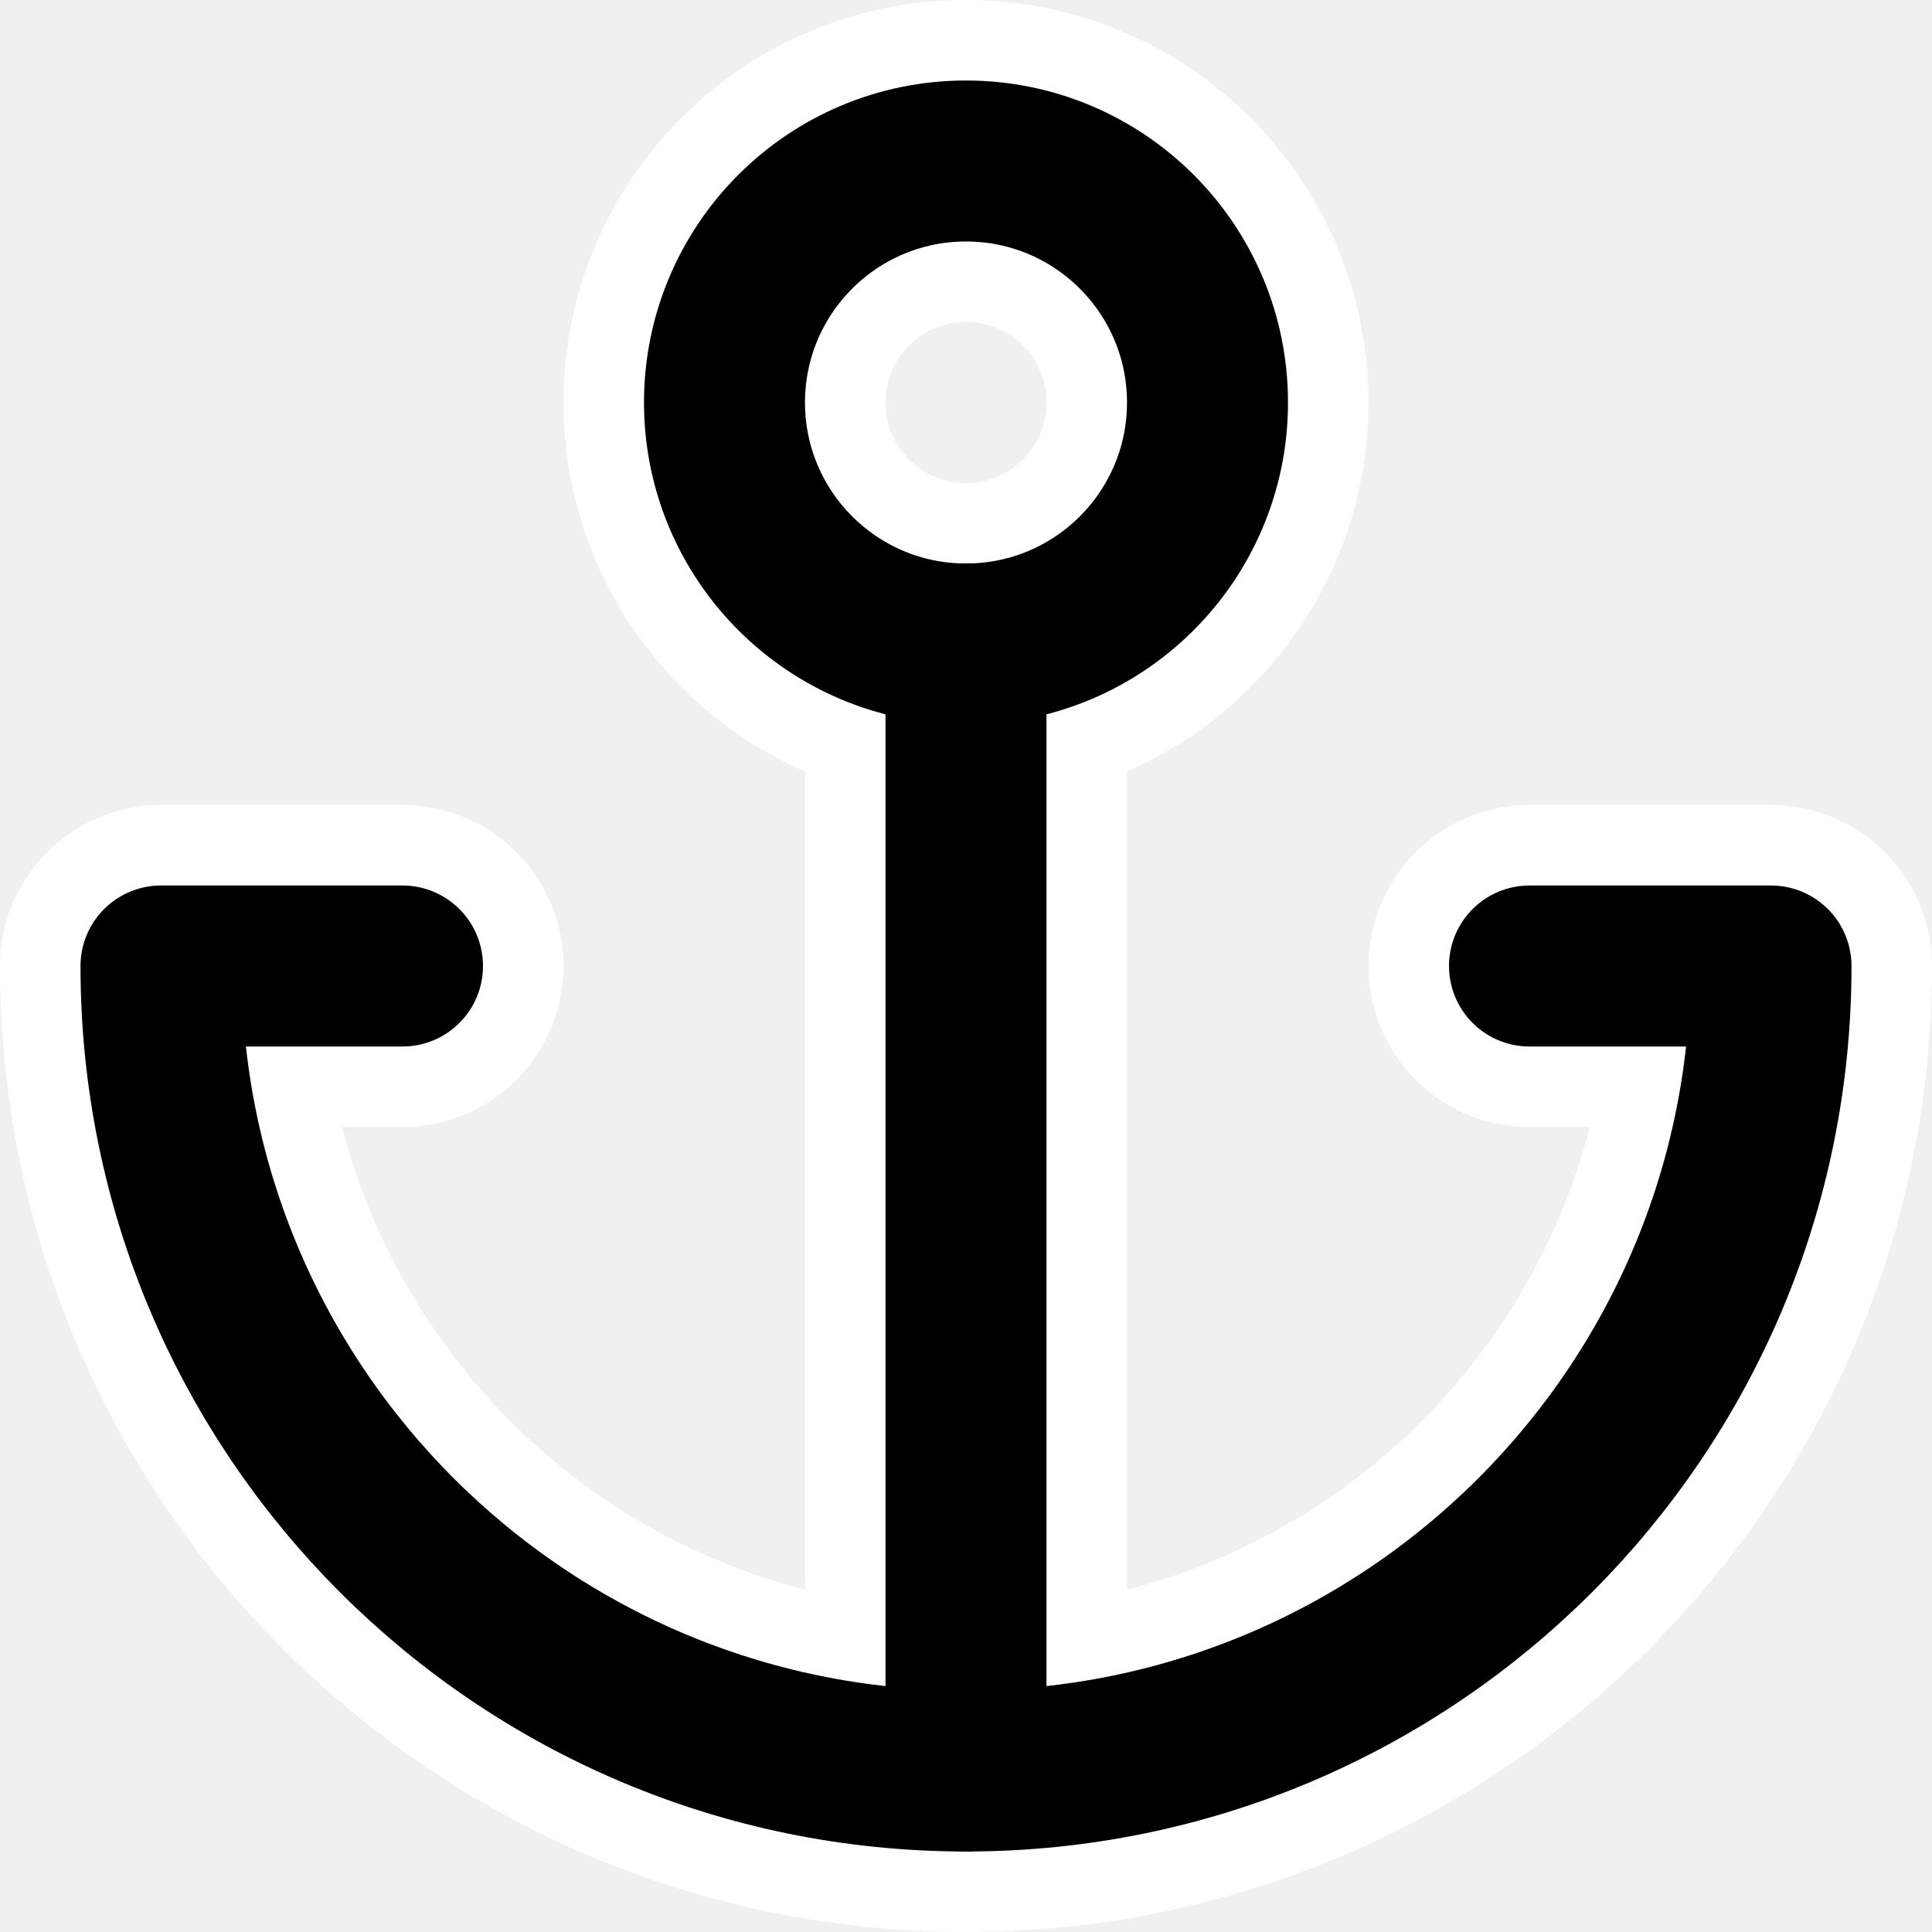
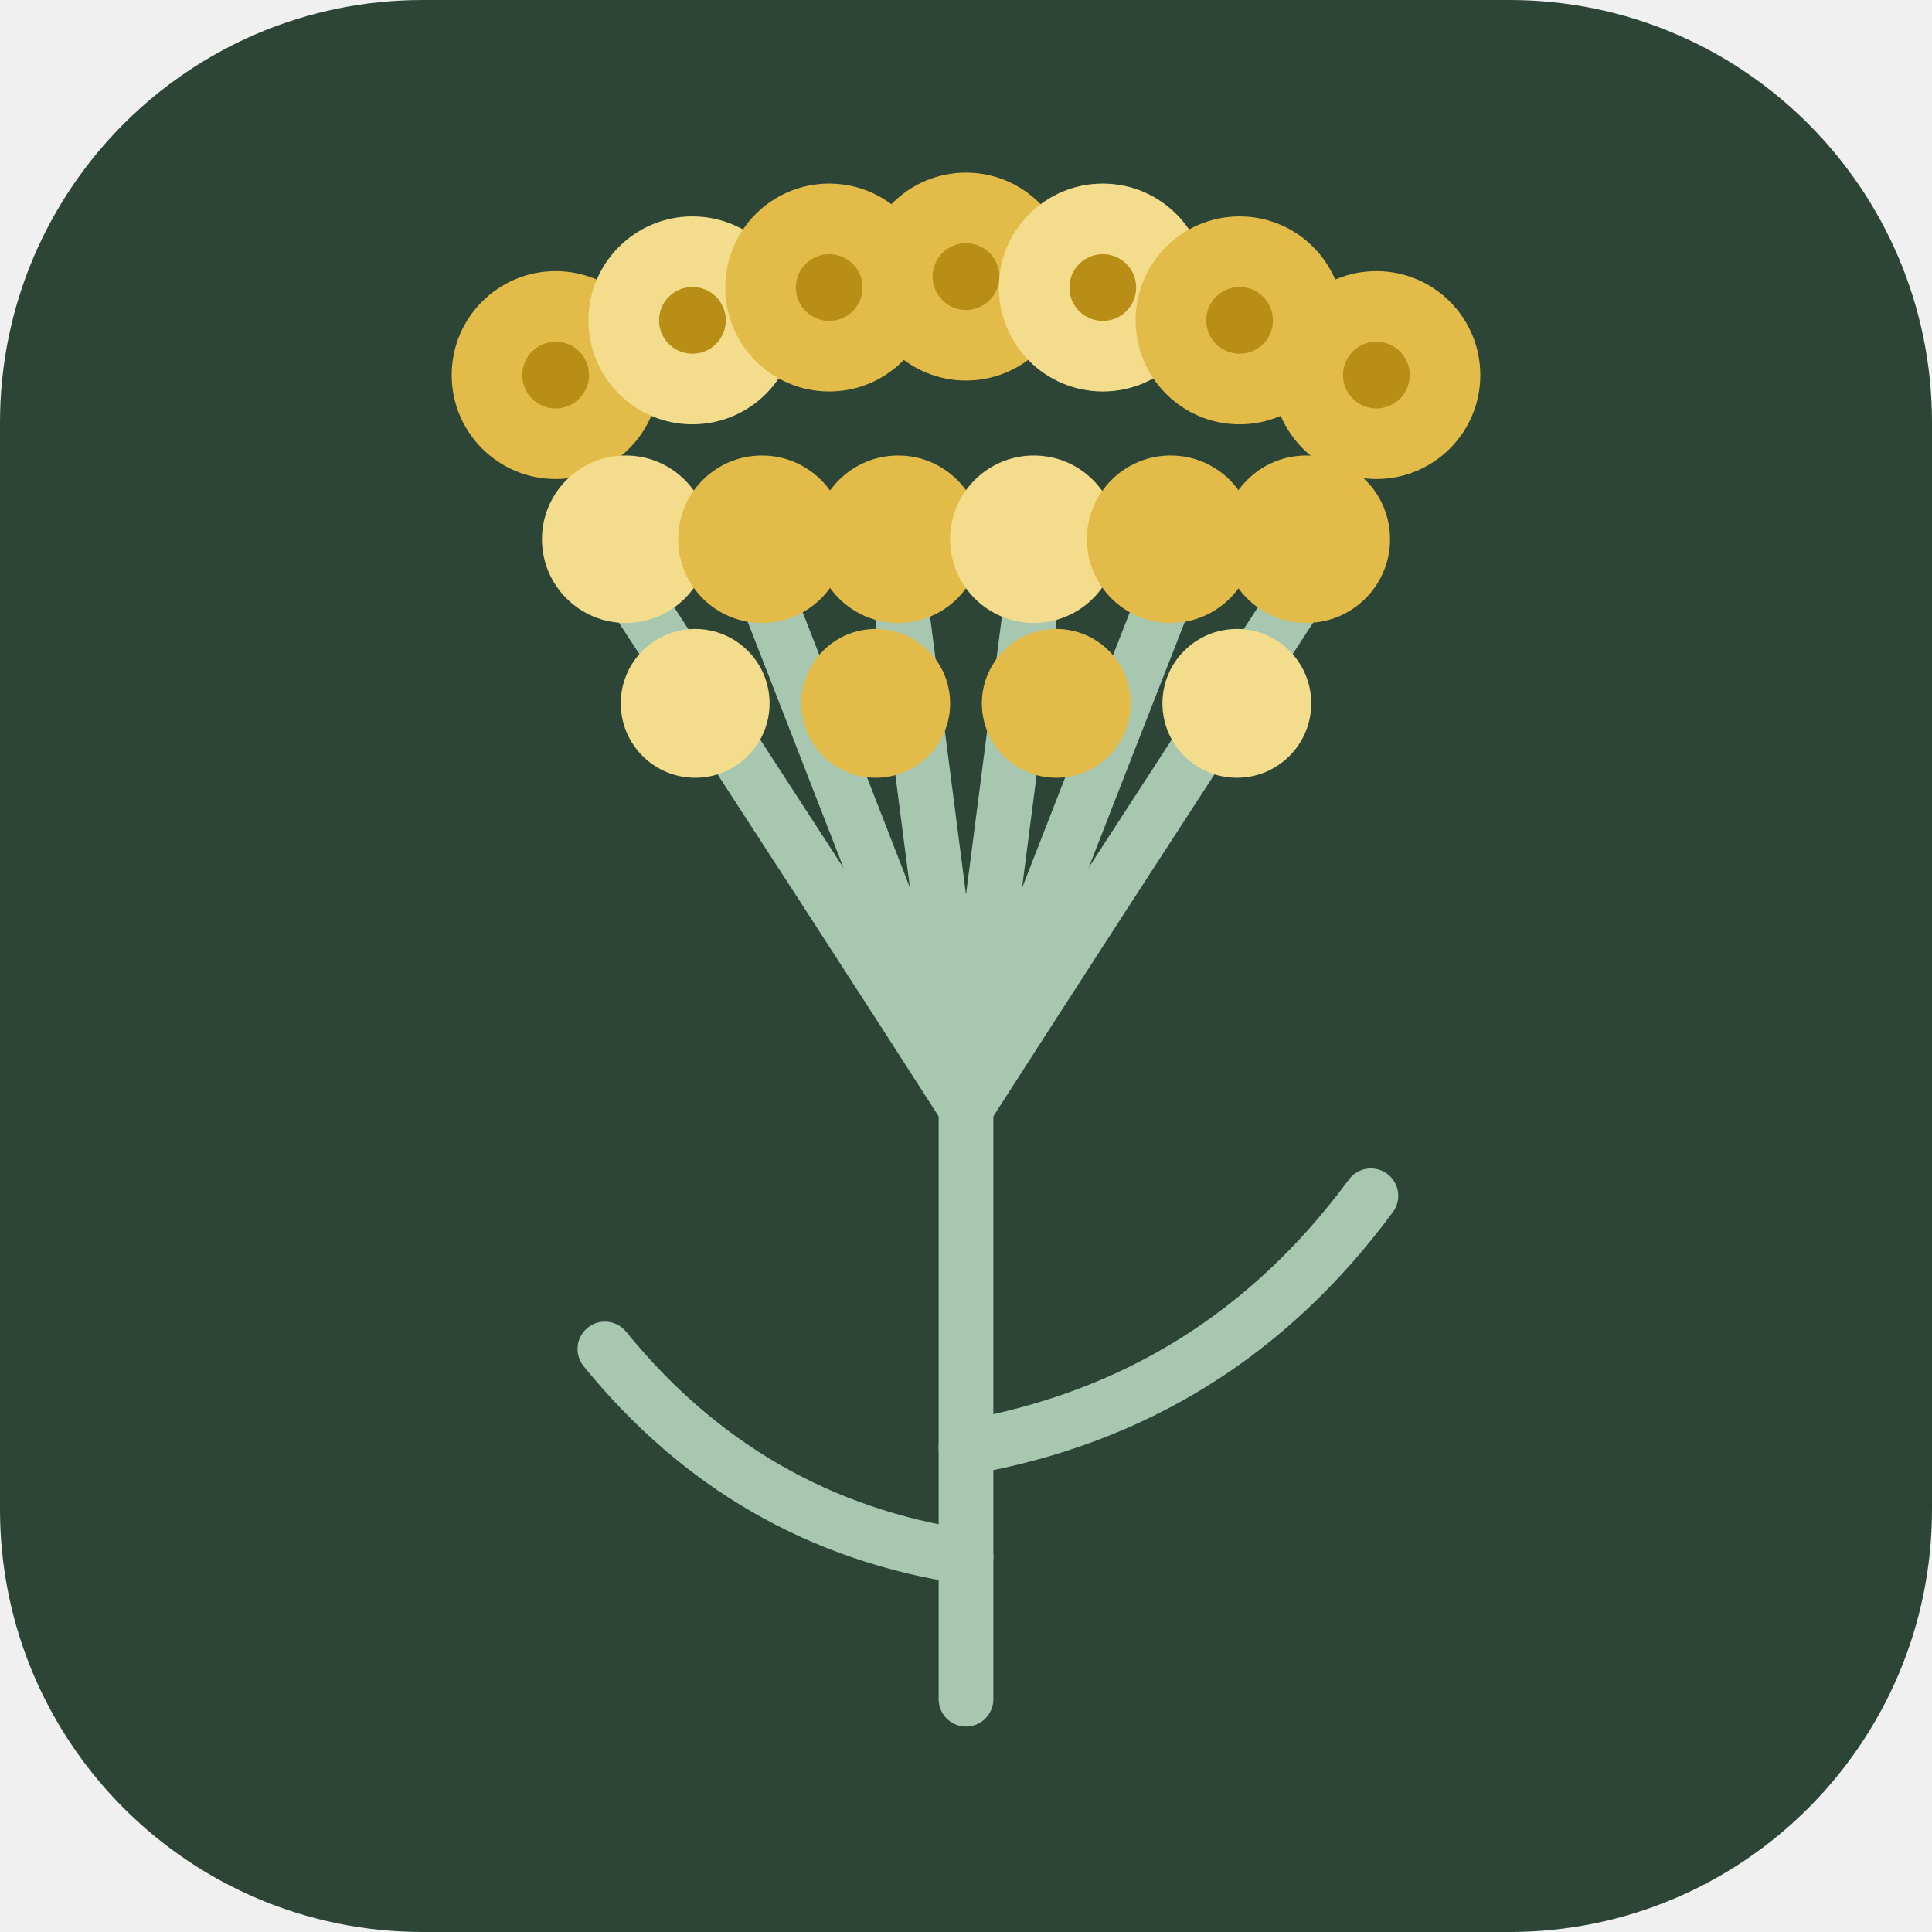
- <svg xmlns="http://www.w3.org/2000/svg" width="24" height="24" viewBox="0 0 24 24" fill="none" stroke="currentColor" stroke-width="2" stroke-linecap="round" stroke-linejoin="round" class="feather feather-anchor-favicon">
-   <circle cx="12" cy="5" r="3" stroke-width="4" stroke="#ffffff" />
-   <line x1="12" y1="22" x2="12" y2="8" stroke-width="4" stroke="#ffffff" />
-   <path d="M5 12H2a10 10 0 0 0 20 0h-3" stroke-width="4" stroke="#ffffff" />
-   <circle cx="12" cy="5" r="3" />
-   <line x1="12" y1="22" x2="12" y2="8" />
-   <path d="M5 12H2a10 10 0 0 0 20 0h-3" />
+ <svg xmlns="http://www.w3.org/2000/svg" width="512" height="512" viewBox="0 0 512 512">
+   <rect width="512" height="512" rx="112" fill="#2c4537" />
+   <g transform="translate(256 256) scale(1.45) translate(-256 -304)">
+     <g stroke="#a8c7b1" stroke-width="10" stroke-linecap="round" fill="none">
+       <path d="M193.8 234.0 Q 234.2 296.0 256.0 330" />
+       <path d="M218.7 234.0 Q 242.9 296.0 256.0 330" />
+       <path d="M243.6 234.0 Q 251.6 296.0 256.0 330" />
+       <path d="M268.4 234.0 Q 260.4 296.0 256.0 330" />
+       <path d="M293.4 234.0 Q 269.1 296.0 256.0 330" />
+       <path d="M318.2 234.0 Q 277.8 296.0 256.0 330" />
+       <path d="M256 330 L256 438" />
+       <path d="M256 392 q 46 -8 74 -46" />
+       <path d="M256 412 q -40 -6 -66 -38" />
+     </g>
+     <circle cx="181.0" cy="196.0" r="19.0" fill="#e2bb48" />
+     <circle cx="206.0" cy="186.0" r="19.0" fill="#f3dc8c" />
+     <circle cx="231.0" cy="180.0" r="19.0" fill="#e2bb48" />
+     <circle cx="256.0" cy="178.0" r="19.0" fill="#e2bb48" />
+     <circle cx="281.0" cy="180.0" r="19.0" fill="#f3dc8c" />
+     <circle cx="306.0" cy="186.0" r="19.0" fill="#e2bb48" />
+     <circle cx="331.0" cy="196.0" r="19.0" fill="#e2bb48" />
+     <circle cx="193.8" cy="226.0" r="15.3" fill="#f3dc8c" />
+     <circle cx="218.7" cy="226.0" r="15.3" fill="#e2bb48" />
+     <circle cx="243.6" cy="226.0" r="15.3" fill="#e2bb48" />
+     <circle cx="268.4" cy="226.0" r="15.3" fill="#f3dc8c" />
+     <circle cx="293.4" cy="226.0" r="15.3" fill="#e2bb48" />
+     <circle cx="318.2" cy="226.0" r="15.3" fill="#e2bb48" />
+     <circle cx="206.5" cy="256.0" r="13.6" fill="#f3dc8c" />
+     <circle cx="239.5" cy="256.0" r="13.6" fill="#e2bb48" />
+     <circle cx="272.5" cy="256.0" r="13.6" fill="#e2bb48" />
+     <circle cx="305.5" cy="256.0" r="13.6" fill="#f3dc8c" />
+     <circle cx="181.0" cy="196.0" r="6.1" fill="#b98e17" />
+     <circle cx="206.0" cy="186.0" r="6.1" fill="#b98e17" />
+     <circle cx="231.0" cy="180.0" r="6.1" fill="#b98e17" />
+     <circle cx="256.0" cy="178.0" r="6.1" fill="#b98e17" />
+     <circle cx="281.0" cy="180.0" r="6.1" fill="#b98e17" />
+     <circle cx="306.0" cy="186.0" r="6.1" fill="#b98e17" />
+     <circle cx="331.0" cy="196.0" r="6.1" fill="#b98e17" />
+   </g>
</svg>
